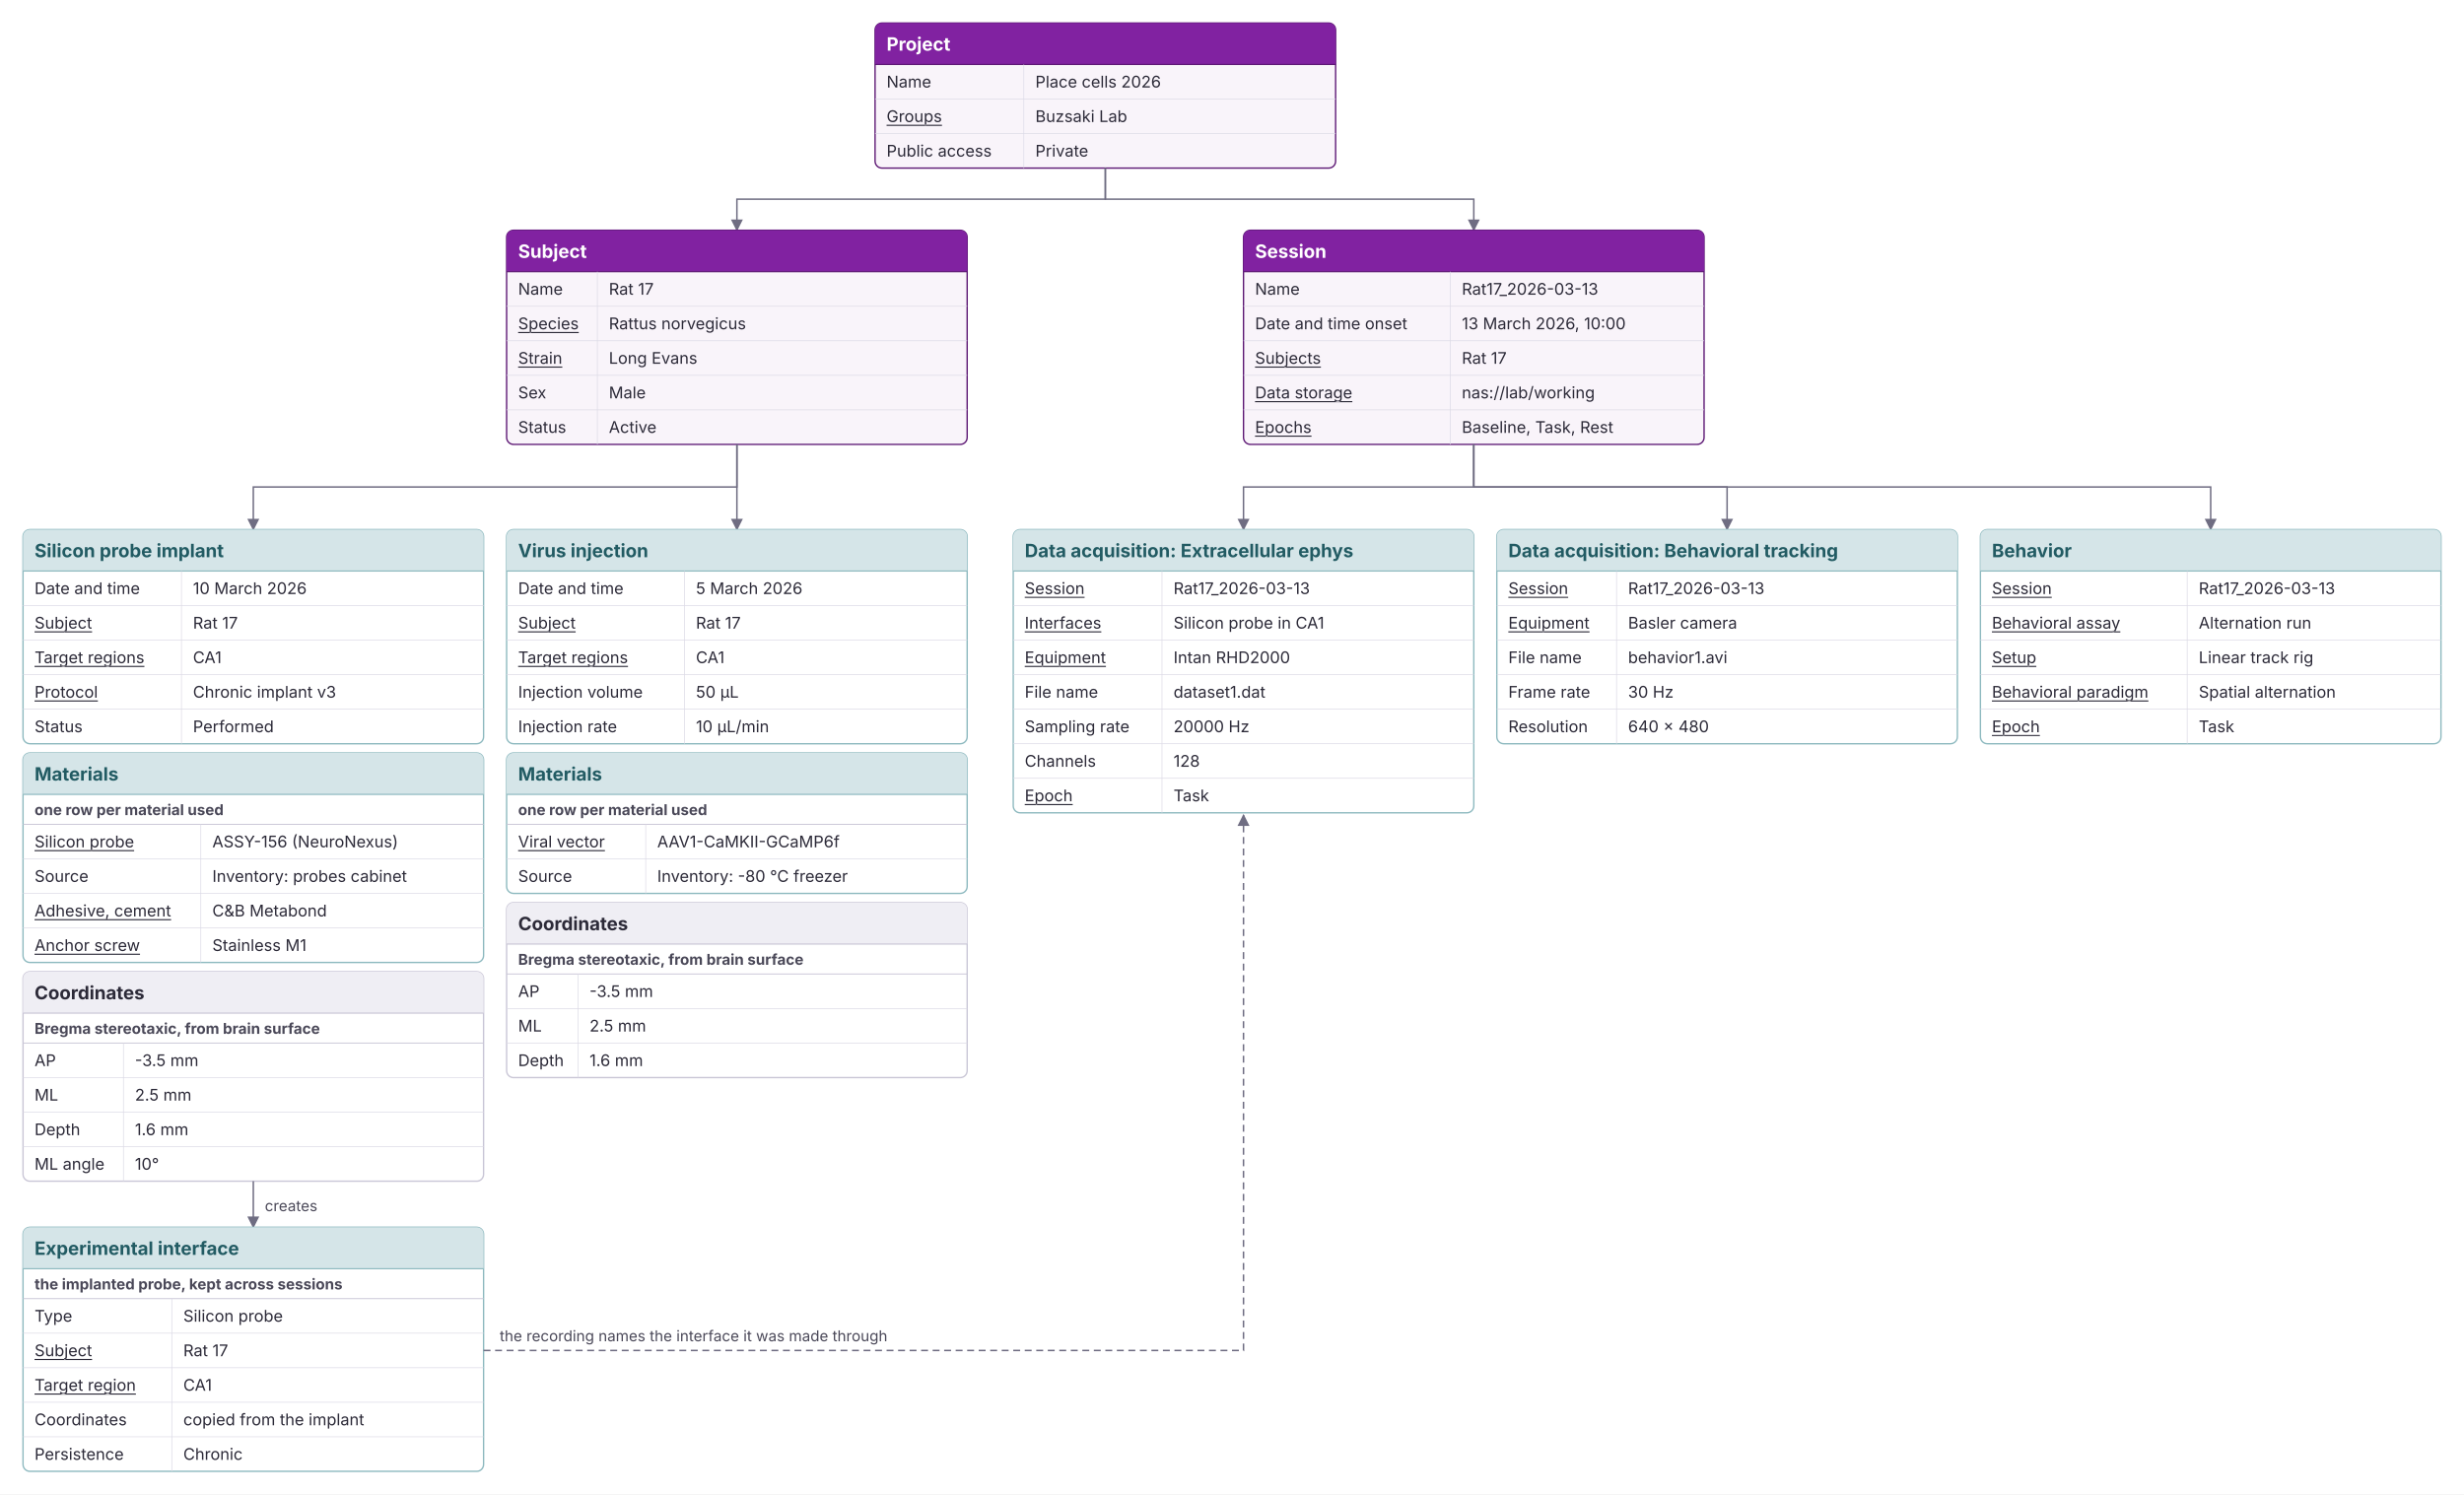
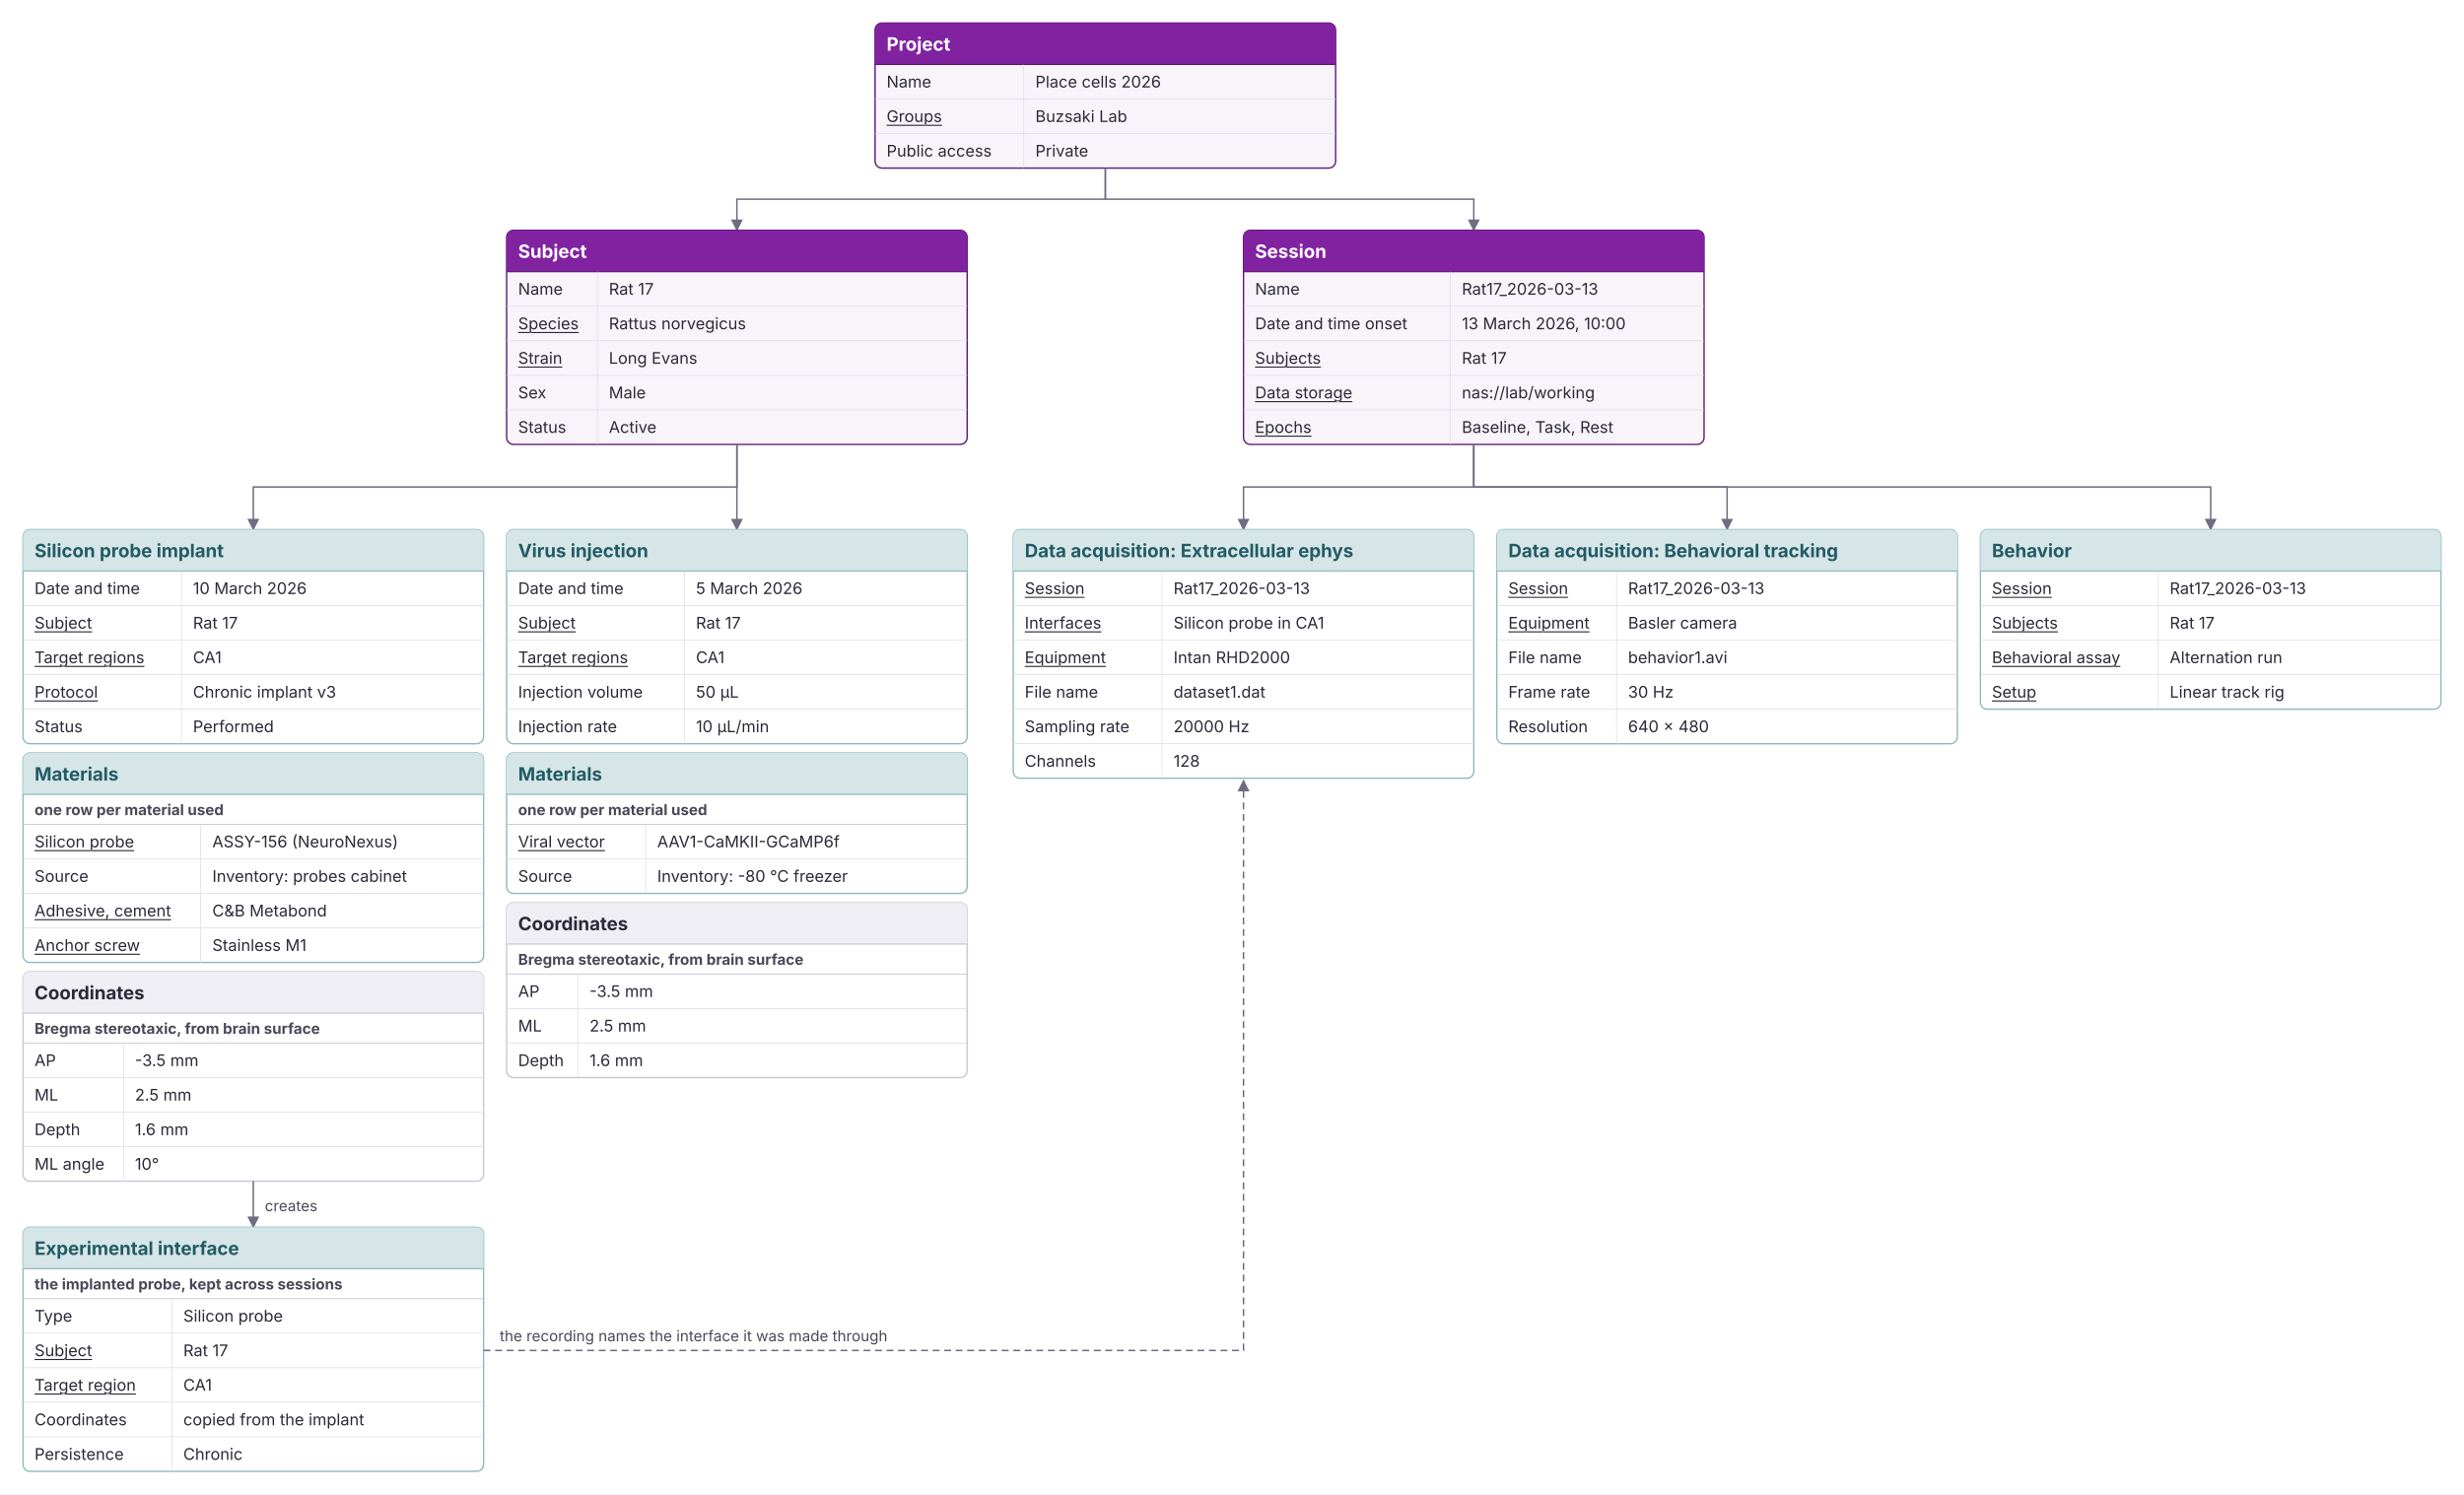
<svg xmlns="http://www.w3.org/2000/svg" viewBox="0 0 2140 1298" width="2140" height="1298" role="img" aria-label="Example: an extracellular recording session in a rat, as BrainSTEM records it">
  <defs>
    <marker id="arrow" viewBox="0 0 10 10" refX="9" refY="5" markerWidth="8" markerHeight="8" orient="auto-start-reverse">
      <path d="M0,0 L10,5 L0,10 z" fill="#6f6d82" />
    </marker>
  </defs>
  <rect width="2140" height="1298" fill="#fff" />
  <rect x="760" y="20" width="400" height="126" rx="6" fill="#f9f4fa" stroke="#5d1874" stroke-width="1.2" />
  <path d="M766,20 h388 a6,6 0 0 1 6,6 v30 h-400 v-30 a6,6 0 0 1 6,-6 z" fill="#8122a1" />
  <path d="M760,56 h400" stroke="#5d1874" stroke-width="1" />
  <text x="770" y="44" font-family="Inter, 'Segoe UI', Helvetica, Arial, sans-serif" font-size="16" text-anchor="start" font-weight="700" fill="#fff">Project</text>
  <text x="770" y="76" font-family="Inter, 'Segoe UI', Helvetica, Arial, sans-serif" font-size="14" text-anchor="start" font-weight="400" fill="#2c2a38">Name</text>
  <text x="899.2" y="76" font-family="Inter, 'Segoe UI', Helvetica, Arial, sans-serif" font-size="14" text-anchor="start" font-weight="400" fill="#2c2a38">Place cells 2026</text>
  <path d="M760,86 h400" stroke="#dcdae6" stroke-width="0.6" />
  <text x="770" y="106" font-family="Inter, 'Segoe UI', Helvetica, Arial, sans-serif" font-size="14" text-anchor="start" font-weight="400" fill="#2c2a38" text-decoration="underline">Groups</text>
  <text x="899.2" y="106" font-family="Inter, 'Segoe UI', Helvetica, Arial, sans-serif" font-size="14" text-anchor="start" font-weight="400" fill="#2c2a38">Buzsaki Lab</text>
  <path d="M760,116 h400" stroke="#dcdae6" stroke-width="0.6" />
  <text x="770" y="136" font-family="Inter, 'Segoe UI', Helvetica, Arial, sans-serif" font-size="14" text-anchor="start" font-weight="400" fill="#2c2a38">Public access</text>
  <text x="899.2" y="136" font-family="Inter, 'Segoe UI', Helvetica, Arial, sans-serif" font-size="14" text-anchor="start" font-weight="400" fill="#2c2a38">Private</text>
  <path d="M889.2,56 v90" stroke="#dcdae6" stroke-width="0.6" />
  <path d="M960.0,146 L960.0,146" fill="none" stroke="#6f6d82" stroke-width="1.3" />
  <path d="M960.0,146 L960.0,173.0 L640.0,173.0 L640.0,200" fill="none" stroke="#6f6d82" stroke-width="1.3" marker-end="url(#arrow)" />
  <path d="M960.0,146 L960.0,173.0 L1280.0,173.0 L1280.0,200" fill="none" stroke="#6f6d82" stroke-width="1.3" marker-end="url(#arrow)" />
  <rect x="440" y="200" width="400" height="186" rx="6" fill="#f9f4fa" stroke="#5d1874" stroke-width="1.2" />
  <path d="M446,200 h388 a6,6 0 0 1 6,6 v30 h-400 v-30 a6,6 0 0 1 6,-6 z" fill="#8122a1" />
  <path d="M440,236 h400" stroke="#5d1874" stroke-width="1" />
  <text x="450" y="224" font-family="Inter, 'Segoe UI', Helvetica, Arial, sans-serif" font-size="16" text-anchor="start" font-weight="700" fill="#fff">Subject</text>
  <text x="450" y="256" font-family="Inter, 'Segoe UI', Helvetica, Arial, sans-serif" font-size="14" text-anchor="start" font-weight="400" fill="#2c2a38">Name</text>
  <text x="528.8" y="256" font-family="Inter, 'Segoe UI', Helvetica, Arial, sans-serif" font-size="14" text-anchor="start" font-weight="400" fill="#2c2a38">Rat 17</text>
  <path d="M440,266 h400" stroke="#dcdae6" stroke-width="0.6" />
  <text x="450" y="286" font-family="Inter, 'Segoe UI', Helvetica, Arial, sans-serif" font-size="14" text-anchor="start" font-weight="400" fill="#2c2a38" text-decoration="underline">Species</text>
  <text x="528.8" y="286" font-family="Inter, 'Segoe UI', Helvetica, Arial, sans-serif" font-size="14" text-anchor="start" font-weight="400" fill="#2c2a38">Rattus norvegicus</text>
  <path d="M440,296 h400" stroke="#dcdae6" stroke-width="0.6" />
  <text x="450" y="316" font-family="Inter, 'Segoe UI', Helvetica, Arial, sans-serif" font-size="14" text-anchor="start" font-weight="400" fill="#2c2a38" text-decoration="underline">Strain</text>
  <text x="528.8" y="316" font-family="Inter, 'Segoe UI', Helvetica, Arial, sans-serif" font-size="14" text-anchor="start" font-weight="400" fill="#2c2a38">Long Evans</text>
  <path d="M440,326 h400" stroke="#dcdae6" stroke-width="0.6" />
  <text x="450" y="346" font-family="Inter, 'Segoe UI', Helvetica, Arial, sans-serif" font-size="14" text-anchor="start" font-weight="400" fill="#2c2a38">Sex</text>
  <text x="528.8" y="346" font-family="Inter, 'Segoe UI', Helvetica, Arial, sans-serif" font-size="14" text-anchor="start" font-weight="400" fill="#2c2a38">Male</text>
  <path d="M440,356 h400" stroke="#dcdae6" stroke-width="0.6" />
  <text x="450" y="376" font-family="Inter, 'Segoe UI', Helvetica, Arial, sans-serif" font-size="14" text-anchor="start" font-weight="400" fill="#2c2a38">Status</text>
  <text x="528.8" y="376" font-family="Inter, 'Segoe UI', Helvetica, Arial, sans-serif" font-size="14" text-anchor="start" font-weight="400" fill="#2c2a38">Active</text>
  <path d="M518.8,236 v150" stroke="#dcdae6" stroke-width="0.6" />
  <rect x="1080" y="200" width="400" height="186" rx="6" fill="#f9f4fa" stroke="#5d1874" stroke-width="1.2" />
  <path d="M1086,200 h388 a6,6 0 0 1 6,6 v30 h-400 v-30 a6,6 0 0 1 6,-6 z" fill="#8122a1" />
  <path d="M1080,236 h400" stroke="#5d1874" stroke-width="1" />
  <text x="1090" y="224" font-family="Inter, 'Segoe UI', Helvetica, Arial, sans-serif" font-size="16" text-anchor="start" font-weight="700" fill="#fff">Session</text>
  <text x="1090" y="256" font-family="Inter, 'Segoe UI', Helvetica, Arial, sans-serif" font-size="14" text-anchor="start" font-weight="400" fill="#2c2a38">Name</text>
  <text x="1269.6" y="256" font-family="Inter, 'Segoe UI', Helvetica, Arial, sans-serif" font-size="14" text-anchor="start" font-weight="400" fill="#2c2a38">Rat17_2026-03-13</text>
  <path d="M1080,266 h400" stroke="#dcdae6" stroke-width="0.6" />
  <text x="1090" y="286" font-family="Inter, 'Segoe UI', Helvetica, Arial, sans-serif" font-size="14" text-anchor="start" font-weight="400" fill="#2c2a38">Date and time onset</text>
  <text x="1269.6" y="286" font-family="Inter, 'Segoe UI', Helvetica, Arial, sans-serif" font-size="14" text-anchor="start" font-weight="400" fill="#2c2a38">13 March 2026, 10:00</text>
  <path d="M1080,296 h400" stroke="#dcdae6" stroke-width="0.6" />
  <text x="1090" y="316" font-family="Inter, 'Segoe UI', Helvetica, Arial, sans-serif" font-size="14" text-anchor="start" font-weight="400" fill="#2c2a38" text-decoration="underline">Subjects</text>
  <text x="1269.6" y="316" font-family="Inter, 'Segoe UI', Helvetica, Arial, sans-serif" font-size="14" text-anchor="start" font-weight="400" fill="#2c2a38">Rat 17</text>
  <path d="M1080,326 h400" stroke="#dcdae6" stroke-width="0.6" />
  <text x="1090" y="346" font-family="Inter, 'Segoe UI', Helvetica, Arial, sans-serif" font-size="14" text-anchor="start" font-weight="400" fill="#2c2a38" text-decoration="underline">Data storage</text>
  <text x="1269.6" y="346" font-family="Inter, 'Segoe UI', Helvetica, Arial, sans-serif" font-size="14" text-anchor="start" font-weight="400" fill="#2c2a38">nas://lab/working</text>
  <path d="M1080,356 h400" stroke="#dcdae6" stroke-width="0.6" />
  <text x="1090" y="376" font-family="Inter, 'Segoe UI', Helvetica, Arial, sans-serif" font-size="14" text-anchor="start" font-weight="400" fill="#2c2a38" text-decoration="underline">Epochs</text>
  <text x="1269.6" y="376" font-family="Inter, 'Segoe UI', Helvetica, Arial, sans-serif" font-size="14" text-anchor="start" font-weight="400" fill="#2c2a38">Baseline, Task, Rest</text>
  <path d="M1259.6,236 v150" stroke="#dcdae6" stroke-width="0.6" />
  <path d="M640.0,386 L640.0,423.0 L220.0,423.0 L220.0,460" fill="none" stroke="#6f6d82" stroke-width="1.3" marker-end="url(#arrow)" />
  <path d="M640.0,386 L640.0,460" fill="none" stroke="#6f6d82" stroke-width="1.3" marker-end="url(#arrow)" />
  <rect x="20" y="460" width="400" height="186" rx="6" fill="#ffffff" stroke="#8db9bf" stroke-width="1.2" />
  <path d="M26,460 h388 a6,6 0 0 1 6,6 v30 h-400 v-30 a6,6 0 0 1 6,-6 z" fill="#d5e5e8" />
  <path d="M20,496 h400" stroke="#8db9bf" stroke-width="1" />
  <text x="30" y="484" font-family="Inter, 'Segoe UI', Helvetica, Arial, sans-serif" font-size="16" text-anchor="start" font-weight="700" fill="#225b63">Silicon probe implant</text>
  <text x="30" y="516" font-family="Inter, 'Segoe UI', Helvetica, Arial, sans-serif" font-size="14" text-anchor="start" font-weight="400" fill="#2c2a38">Date and time</text>
  <text x="167.6" y="516" font-family="Inter, 'Segoe UI', Helvetica, Arial, sans-serif" font-size="14" text-anchor="start" font-weight="400" fill="#2c2a38">10 March 2026</text>
  <path d="M20,526 h400" stroke="#dcdae6" stroke-width="0.6" />
  <text x="30" y="546" font-family="Inter, 'Segoe UI', Helvetica, Arial, sans-serif" font-size="14" text-anchor="start" font-weight="400" fill="#2c2a38" text-decoration="underline">Subject</text>
  <text x="167.6" y="546" font-family="Inter, 'Segoe UI', Helvetica, Arial, sans-serif" font-size="14" text-anchor="start" font-weight="400" fill="#2c2a38">Rat 17</text>
  <path d="M20,556 h400" stroke="#dcdae6" stroke-width="0.6" />
  <text x="30" y="576" font-family="Inter, 'Segoe UI', Helvetica, Arial, sans-serif" font-size="14" text-anchor="start" font-weight="400" fill="#2c2a38" text-decoration="underline">Target regions</text>
  <text x="167.6" y="576" font-family="Inter, 'Segoe UI', Helvetica, Arial, sans-serif" font-size="14" text-anchor="start" font-weight="400" fill="#2c2a38">CA1</text>
  <path d="M20,586 h400" stroke="#dcdae6" stroke-width="0.6" />
  <text x="30" y="606" font-family="Inter, 'Segoe UI', Helvetica, Arial, sans-serif" font-size="14" text-anchor="start" font-weight="400" fill="#2c2a38" text-decoration="underline">Protocol</text>
  <text x="167.6" y="606" font-family="Inter, 'Segoe UI', Helvetica, Arial, sans-serif" font-size="14" text-anchor="start" font-weight="400" fill="#2c2a38">Chronic implant v3</text>
  <path d="M20,616 h400" stroke="#dcdae6" stroke-width="0.6" />
  <text x="30" y="636" font-family="Inter, 'Segoe UI', Helvetica, Arial, sans-serif" font-size="14" text-anchor="start" font-weight="400" fill="#2c2a38">Status</text>
  <text x="167.6" y="636" font-family="Inter, 'Segoe UI', Helvetica, Arial, sans-serif" font-size="14" text-anchor="start" font-weight="400" fill="#2c2a38">Performed</text>
  <path d="M157.6,496 v150" stroke="#dcdae6" stroke-width="0.6" />
  <rect x="20" y="654" width="400" height="182" rx="6" fill="#ffffff" stroke="#8db9bf" stroke-width="1.2" />
  <path d="M26,654 h388 a6,6 0 0 1 6,6 v30 h-400 v-30 a6,6 0 0 1 6,-6 z" fill="#d5e5e8" />
  <path d="M20,690 h400" stroke="#8db9bf" stroke-width="1" />
  <text x="30" y="678" font-family="Inter, 'Segoe UI', Helvetica, Arial, sans-serif" font-size="16" text-anchor="start" font-weight="700" fill="#225b63">Materials</text>
  <text x="30" y="708" font-family="Inter, 'Segoe UI', Helvetica, Arial, sans-serif" font-size="13" text-anchor="start" font-weight="700" fill="#4a4858">one row per material used</text>
  <path d="M20,716 h400" stroke="#c9c6d6" stroke-width="0.8" />
  <text x="30" y="736" font-family="Inter, 'Segoe UI', Helvetica, Arial, sans-serif" font-size="14" text-anchor="start" font-weight="400" fill="#2c2a38" text-decoration="underline">Silicon probe</text>
  <text x="184.4" y="736" font-family="Inter, 'Segoe UI', Helvetica, Arial, sans-serif" font-size="14" text-anchor="start" font-weight="400" fill="#2c2a38">ASSY-156 (NeuroNexus)</text>
  <path d="M20,746 h400" stroke="#dcdae6" stroke-width="0.6" />
  <text x="30" y="766" font-family="Inter, 'Segoe UI', Helvetica, Arial, sans-serif" font-size="14" text-anchor="start" font-weight="400" fill="#2c2a38">Source</text>
  <text x="184.4" y="766" font-family="Inter, 'Segoe UI', Helvetica, Arial, sans-serif" font-size="14" text-anchor="start" font-weight="400" fill="#2c2a38">Inventory: probes cabinet</text>
  <path d="M20,776 h400" stroke="#dcdae6" stroke-width="0.6" />
  <text x="30" y="796" font-family="Inter, 'Segoe UI', Helvetica, Arial, sans-serif" font-size="14" text-anchor="start" font-weight="400" fill="#2c2a38" text-decoration="underline">Adhesive, cement</text>
  <text x="184.4" y="796" font-family="Inter, 'Segoe UI', Helvetica, Arial, sans-serif" font-size="14" text-anchor="start" font-weight="400" fill="#2c2a38">C&amp;B Metabond</text>
  <path d="M20,806 h400" stroke="#dcdae6" stroke-width="0.6" />
  <text x="30" y="826" font-family="Inter, 'Segoe UI', Helvetica, Arial, sans-serif" font-size="14" text-anchor="start" font-weight="400" fill="#2c2a38" text-decoration="underline">Anchor screw</text>
  <text x="184.4" y="826" font-family="Inter, 'Segoe UI', Helvetica, Arial, sans-serif" font-size="14" text-anchor="start" font-weight="400" fill="#2c2a38">Stainless M1</text>
  <path d="M174.4,716 v120" stroke="#dcdae6" stroke-width="0.6" />
  <rect x="20" y="844" width="400" height="182" rx="6" fill="#ffffff" stroke="#c9c6d6" stroke-width="1.2" />
  <path d="M26,844 h388 a6,6 0 0 1 6,6 v30 h-400 v-30 a6,6 0 0 1 6,-6 z" fill="#efeef4" />
  <path d="M20,880 h400" stroke="#c9c6d6" stroke-width="1" />
  <text x="30" y="868" font-family="Inter, 'Segoe UI', Helvetica, Arial, sans-serif" font-size="16" text-anchor="start" font-weight="700" fill="#2c2a38">Coordinates</text>
  <text x="30" y="898" font-family="Inter, 'Segoe UI', Helvetica, Arial, sans-serif" font-size="13" text-anchor="start" font-weight="700" fill="#4a4858">Bregma stereotaxic, from brain surface</text>
  <path d="M20,906 h400" stroke="#c9c6d6" stroke-width="0.8" />
  <text x="30" y="926" font-family="Inter, 'Segoe UI', Helvetica, Arial, sans-serif" font-size="14" text-anchor="start" font-weight="400" fill="#2c2a38">AP</text>
  <text x="117.2" y="926" font-family="Inter, 'Segoe UI', Helvetica, Arial, sans-serif" font-size="14" text-anchor="start" font-weight="400" fill="#2c2a38">-3.5 mm</text>
  <path d="M20,936 h400" stroke="#dcdae6" stroke-width="0.6" />
  <text x="30" y="956" font-family="Inter, 'Segoe UI', Helvetica, Arial, sans-serif" font-size="14" text-anchor="start" font-weight="400" fill="#2c2a38">ML</text>
  <text x="117.2" y="956" font-family="Inter, 'Segoe UI', Helvetica, Arial, sans-serif" font-size="14" text-anchor="start" font-weight="400" fill="#2c2a38">2.5 mm</text>
  <path d="M20,966 h400" stroke="#dcdae6" stroke-width="0.6" />
  <text x="30" y="986" font-family="Inter, 'Segoe UI', Helvetica, Arial, sans-serif" font-size="14" text-anchor="start" font-weight="400" fill="#2c2a38">Depth</text>
  <text x="117.2" y="986" font-family="Inter, 'Segoe UI', Helvetica, Arial, sans-serif" font-size="14" text-anchor="start" font-weight="400" fill="#2c2a38">1.6 mm</text>
  <path d="M20,996 h400" stroke="#dcdae6" stroke-width="0.6" />
  <text x="30" y="1016" font-family="Inter, 'Segoe UI', Helvetica, Arial, sans-serif" font-size="14" text-anchor="start" font-weight="400" fill="#2c2a38">ML angle</text>
  <text x="117.2" y="1016" font-family="Inter, 'Segoe UI', Helvetica, Arial, sans-serif" font-size="14" text-anchor="start" font-weight="400" fill="#2c2a38">10°</text>
  <path d="M107.2,906 v120" stroke="#dcdae6" stroke-width="0.6" />
  <rect x="440" y="460" width="400" height="186" rx="6" fill="#ffffff" stroke="#8db9bf" stroke-width="1.2" />
  <path d="M446,460 h388 a6,6 0 0 1 6,6 v30 h-400 v-30 a6,6 0 0 1 6,-6 z" fill="#d5e5e8" />
  <path d="M440,496 h400" stroke="#8db9bf" stroke-width="1" />
  <text x="450" y="484" font-family="Inter, 'Segoe UI', Helvetica, Arial, sans-serif" font-size="16" text-anchor="start" font-weight="700" fill="#225b63">Virus injection</text>
  <text x="450" y="516" font-family="Inter, 'Segoe UI', Helvetica, Arial, sans-serif" font-size="14" text-anchor="start" font-weight="400" fill="#2c2a38">Date and time</text>
  <text x="604.4" y="516" font-family="Inter, 'Segoe UI', Helvetica, Arial, sans-serif" font-size="14" text-anchor="start" font-weight="400" fill="#2c2a38">5 March 2026</text>
  <path d="M440,526 h400" stroke="#dcdae6" stroke-width="0.6" />
  <text x="450" y="546" font-family="Inter, 'Segoe UI', Helvetica, Arial, sans-serif" font-size="14" text-anchor="start" font-weight="400" fill="#2c2a38" text-decoration="underline">Subject</text>
  <text x="604.4" y="546" font-family="Inter, 'Segoe UI', Helvetica, Arial, sans-serif" font-size="14" text-anchor="start" font-weight="400" fill="#2c2a38">Rat 17</text>
  <path d="M440,556 h400" stroke="#dcdae6" stroke-width="0.6" />
  <text x="450" y="576" font-family="Inter, 'Segoe UI', Helvetica, Arial, sans-serif" font-size="14" text-anchor="start" font-weight="400" fill="#2c2a38" text-decoration="underline">Target regions</text>
  <text x="604.4" y="576" font-family="Inter, 'Segoe UI', Helvetica, Arial, sans-serif" font-size="14" text-anchor="start" font-weight="400" fill="#2c2a38">CA1</text>
  <path d="M440,586 h400" stroke="#dcdae6" stroke-width="0.6" />
  <text x="450" y="606" font-family="Inter, 'Segoe UI', Helvetica, Arial, sans-serif" font-size="14" text-anchor="start" font-weight="400" fill="#2c2a38">Injection volume</text>
  <text x="604.4" y="606" font-family="Inter, 'Segoe UI', Helvetica, Arial, sans-serif" font-size="14" text-anchor="start" font-weight="400" fill="#2c2a38">50 µL</text>
  <path d="M440,616 h400" stroke="#dcdae6" stroke-width="0.6" />
  <text x="450" y="636" font-family="Inter, 'Segoe UI', Helvetica, Arial, sans-serif" font-size="14" text-anchor="start" font-weight="400" fill="#2c2a38">Injection rate</text>
  <text x="604.4" y="636" font-family="Inter, 'Segoe UI', Helvetica, Arial, sans-serif" font-size="14" text-anchor="start" font-weight="400" fill="#2c2a38">10 µL/min</text>
  <path d="M594.4,496 v150" stroke="#dcdae6" stroke-width="0.6" />
  <rect x="440" y="654" width="400" height="122" rx="6" fill="#ffffff" stroke="#8db9bf" stroke-width="1.2" />
  <path d="M446,654 h388 a6,6 0 0 1 6,6 v30 h-400 v-30 a6,6 0 0 1 6,-6 z" fill="#d5e5e8" />
  <path d="M440,690 h400" stroke="#8db9bf" stroke-width="1" />
  <text x="450" y="678" font-family="Inter, 'Segoe UI', Helvetica, Arial, sans-serif" font-size="16" text-anchor="start" font-weight="700" fill="#225b63">Materials</text>
  <text x="450" y="708" font-family="Inter, 'Segoe UI', Helvetica, Arial, sans-serif" font-size="13" text-anchor="start" font-weight="700" fill="#4a4858">one row per material used</text>
  <path d="M440,716 h400" stroke="#c9c6d6" stroke-width="0.8" />
  <text x="450" y="736" font-family="Inter, 'Segoe UI', Helvetica, Arial, sans-serif" font-size="14" text-anchor="start" font-weight="400" fill="#2c2a38" text-decoration="underline">Viral vector</text>
  <text x="570.8" y="736" font-family="Inter, 'Segoe UI', Helvetica, Arial, sans-serif" font-size="14" text-anchor="start" font-weight="400" fill="#2c2a38">AAV1-CaMKII-GCaMP6f</text>
  <path d="M440,746 h400" stroke="#dcdae6" stroke-width="0.6" />
  <text x="450" y="766" font-family="Inter, 'Segoe UI', Helvetica, Arial, sans-serif" font-size="14" text-anchor="start" font-weight="400" fill="#2c2a38">Source</text>
  <text x="570.8" y="766" font-family="Inter, 'Segoe UI', Helvetica, Arial, sans-serif" font-size="14" text-anchor="start" font-weight="400" fill="#2c2a38">Inventory: -80 °C freezer</text>
  <path d="M560.8,716 v60" stroke="#dcdae6" stroke-width="0.6" />
  <rect x="440" y="784" width="400" height="152" rx="6" fill="#ffffff" stroke="#c9c6d6" stroke-width="1.2" />
  <path d="M446,784 h388 a6,6 0 0 1 6,6 v30 h-400 v-30 a6,6 0 0 1 6,-6 z" fill="#efeef4" />
  <path d="M440,820 h400" stroke="#c9c6d6" stroke-width="1" />
  <text x="450" y="808" font-family="Inter, 'Segoe UI', Helvetica, Arial, sans-serif" font-size="16" text-anchor="start" font-weight="700" fill="#2c2a38">Coordinates</text>
  <text x="450" y="838" font-family="Inter, 'Segoe UI', Helvetica, Arial, sans-serif" font-size="13" text-anchor="start" font-weight="700" fill="#4a4858">Bregma stereotaxic, from brain surface</text>
  <path d="M440,846 h400" stroke="#c9c6d6" stroke-width="0.8" />
  <text x="450" y="866" font-family="Inter, 'Segoe UI', Helvetica, Arial, sans-serif" font-size="14" text-anchor="start" font-weight="400" fill="#2c2a38">AP</text>
  <text x="512.0" y="866" font-family="Inter, 'Segoe UI', Helvetica, Arial, sans-serif" font-size="14" text-anchor="start" font-weight="400" fill="#2c2a38">-3.5 mm</text>
  <path d="M440,876 h400" stroke="#dcdae6" stroke-width="0.6" />
  <text x="450" y="896" font-family="Inter, 'Segoe UI', Helvetica, Arial, sans-serif" font-size="14" text-anchor="start" font-weight="400" fill="#2c2a38">ML</text>
  <text x="512.0" y="896" font-family="Inter, 'Segoe UI', Helvetica, Arial, sans-serif" font-size="14" text-anchor="start" font-weight="400" fill="#2c2a38">2.5 mm</text>
  <path d="M440,906 h400" stroke="#dcdae6" stroke-width="0.6" />
  <text x="450" y="926" font-family="Inter, 'Segoe UI', Helvetica, Arial, sans-serif" font-size="14" text-anchor="start" font-weight="400" fill="#2c2a38">Depth</text>
  <text x="512.0" y="926" font-family="Inter, 'Segoe UI', Helvetica, Arial, sans-serif" font-size="14" text-anchor="start" font-weight="400" fill="#2c2a38">1.6 mm</text>
  <path d="M502.0,846 v90" stroke="#dcdae6" stroke-width="0.6" />
  <path d="M220.0,1026 L220.0,1066" fill="none" stroke="#6f6d82" stroke-width="1.3" marker-end="url(#arrow)" />
  <text x="230.0" y="1052" font-family="Inter, 'Segoe UI', Helvetica, Arial, sans-serif" font-size="13" text-anchor="start" font-weight="400" fill="#4a4858">creates</text>
  <rect x="20" y="1066" width="400" height="212" rx="6" fill="#ffffff" stroke="#8db9bf" stroke-width="1.2" />
  <path d="M26,1066 h388 a6,6 0 0 1 6,6 v30 h-400 v-30 a6,6 0 0 1 6,-6 z" fill="#d5e5e8" />
  <path d="M20,1102 h400" stroke="#8db9bf" stroke-width="1" />
  <text x="30" y="1090" font-family="Inter, 'Segoe UI', Helvetica, Arial, sans-serif" font-size="16" text-anchor="start" font-weight="700" fill="#225b63">Experimental interface</text>
  <text x="30" y="1120" font-family="Inter, 'Segoe UI', Helvetica, Arial, sans-serif" font-size="13" text-anchor="start" font-weight="700" fill="#4a4858">the implanted probe, kept across sessions</text>
  <path d="M20,1128 h400" stroke="#c9c6d6" stroke-width="0.8" />
  <text x="30" y="1148" font-family="Inter, 'Segoe UI', Helvetica, Arial, sans-serif" font-size="14" text-anchor="start" font-weight="400" fill="#2c2a38">Type</text>
  <text x="159.2" y="1148" font-family="Inter, 'Segoe UI', Helvetica, Arial, sans-serif" font-size="14" text-anchor="start" font-weight="400" fill="#2c2a38">Silicon probe</text>
  <path d="M20,1158 h400" stroke="#dcdae6" stroke-width="0.6" />
  <text x="30" y="1178" font-family="Inter, 'Segoe UI', Helvetica, Arial, sans-serif" font-size="14" text-anchor="start" font-weight="400" fill="#2c2a38" text-decoration="underline">Subject</text>
  <text x="159.2" y="1178" font-family="Inter, 'Segoe UI', Helvetica, Arial, sans-serif" font-size="14" text-anchor="start" font-weight="400" fill="#2c2a38">Rat 17</text>
  <path d="M20,1188 h400" stroke="#dcdae6" stroke-width="0.6" />
  <text x="30" y="1208" font-family="Inter, 'Segoe UI', Helvetica, Arial, sans-serif" font-size="14" text-anchor="start" font-weight="400" fill="#2c2a38" text-decoration="underline">Target region</text>
  <text x="159.2" y="1208" font-family="Inter, 'Segoe UI', Helvetica, Arial, sans-serif" font-size="14" text-anchor="start" font-weight="400" fill="#2c2a38">CA1</text>
  <path d="M20,1218 h400" stroke="#dcdae6" stroke-width="0.6" />
  <text x="30" y="1238" font-family="Inter, 'Segoe UI', Helvetica, Arial, sans-serif" font-size="14" text-anchor="start" font-weight="400" fill="#2c2a38">Coordinates</text>
  <text x="159.2" y="1238" font-family="Inter, 'Segoe UI', Helvetica, Arial, sans-serif" font-size="14" text-anchor="start" font-weight="400" fill="#2c2a38">copied from the implant</text>
  <path d="M20,1248 h400" stroke="#dcdae6" stroke-width="0.6" />
  <text x="30" y="1268" font-family="Inter, 'Segoe UI', Helvetica, Arial, sans-serif" font-size="14" text-anchor="start" font-weight="400" fill="#2c2a38">Persistence</text>
  <text x="159.2" y="1268" font-family="Inter, 'Segoe UI', Helvetica, Arial, sans-serif" font-size="14" text-anchor="start" font-weight="400" fill="#2c2a38">Chronic</text>
  <path d="M149.2,1128 v150" stroke="#dcdae6" stroke-width="0.6" />
  <path d="M1280.0,386 L1280.0,423.0 L1080.0,423.0 L1080.0,460" fill="none" stroke="#6f6d82" stroke-width="1.3" marker-end="url(#arrow)" />
  <path d="M1280.0,386 L1280.0,423.0 L1500.0,423.0 L1500.0,460" fill="none" stroke="#6f6d82" stroke-width="1.3" marker-end="url(#arrow)" />
  <path d="M1280.0,386 L1280.0,423.0 L1920.0,423.0 L1920.0,460" fill="none" stroke="#6f6d82" stroke-width="1.3" marker-end="url(#arrow)" />
-   <rect x="880" y="460" width="400" height="246" rx="6" fill="#ffffff" stroke="#8db9bf" stroke-width="1.2" />
+   <rect x="880" y="460" width="400" height="216" rx="6" fill="#ffffff" stroke="#8db9bf" stroke-width="1.2" />
  <path d="M886,460 h388 a6,6 0 0 1 6,6 v30 h-400 v-30 a6,6 0 0 1 6,-6 z" fill="#d5e5e8" />
  <path d="M880,496 h400" stroke="#8db9bf" stroke-width="1" />
  <text x="890" y="484" font-family="Inter, 'Segoe UI', Helvetica, Arial, sans-serif" font-size="16" text-anchor="start" font-weight="700" fill="#225b63">Data acquisition: Extracellular ephys</text>
  <text x="890" y="516" font-family="Inter, 'Segoe UI', Helvetica, Arial, sans-serif" font-size="14" text-anchor="start" font-weight="400" fill="#2c2a38" text-decoration="underline">Session</text>
  <text x="1019.2" y="516" font-family="Inter, 'Segoe UI', Helvetica, Arial, sans-serif" font-size="14" text-anchor="start" font-weight="400" fill="#2c2a38">Rat17_2026-03-13</text>
  <path d="M880,526 h400" stroke="#dcdae6" stroke-width="0.6" />
  <text x="890" y="546" font-family="Inter, 'Segoe UI', Helvetica, Arial, sans-serif" font-size="14" text-anchor="start" font-weight="400" fill="#2c2a38" text-decoration="underline">Interfaces</text>
  <text x="1019.2" y="546" font-family="Inter, 'Segoe UI', Helvetica, Arial, sans-serif" font-size="14" text-anchor="start" font-weight="400" fill="#2c2a38">Silicon probe in CA1</text>
  <path d="M880,556 h400" stroke="#dcdae6" stroke-width="0.6" />
  <text x="890" y="576" font-family="Inter, 'Segoe UI', Helvetica, Arial, sans-serif" font-size="14" text-anchor="start" font-weight="400" fill="#2c2a38" text-decoration="underline">Equipment</text>
  <text x="1019.2" y="576" font-family="Inter, 'Segoe UI', Helvetica, Arial, sans-serif" font-size="14" text-anchor="start" font-weight="400" fill="#2c2a38">Intan RHD2000</text>
  <path d="M880,586 h400" stroke="#dcdae6" stroke-width="0.6" />
  <text x="890" y="606" font-family="Inter, 'Segoe UI', Helvetica, Arial, sans-serif" font-size="14" text-anchor="start" font-weight="400" fill="#2c2a38">File name</text>
  <text x="1019.2" y="606" font-family="Inter, 'Segoe UI', Helvetica, Arial, sans-serif" font-size="14" text-anchor="start" font-weight="400" fill="#2c2a38">dataset1.dat</text>
  <path d="M880,616 h400" stroke="#dcdae6" stroke-width="0.6" />
  <text x="890" y="636" font-family="Inter, 'Segoe UI', Helvetica, Arial, sans-serif" font-size="14" text-anchor="start" font-weight="400" fill="#2c2a38">Sampling rate</text>
  <text x="1019.2" y="636" font-family="Inter, 'Segoe UI', Helvetica, Arial, sans-serif" font-size="14" text-anchor="start" font-weight="400" fill="#2c2a38">20000 Hz</text>
  <path d="M880,646 h400" stroke="#dcdae6" stroke-width="0.6" />
  <text x="890" y="666" font-family="Inter, 'Segoe UI', Helvetica, Arial, sans-serif" font-size="14" text-anchor="start" font-weight="400" fill="#2c2a38">Channels</text>
  <text x="1019.2" y="666" font-family="Inter, 'Segoe UI', Helvetica, Arial, sans-serif" font-size="14" text-anchor="start" font-weight="400" fill="#2c2a38">128</text>
-   <path d="M880,676 h400" stroke="#dcdae6" stroke-width="0.6" />
-   <text x="890" y="696" font-family="Inter, 'Segoe UI', Helvetica, Arial, sans-serif" font-size="14" text-anchor="start" font-weight="400" fill="#2c2a38" text-decoration="underline">Epoch</text>
-   <text x="1019.2" y="696" font-family="Inter, 'Segoe UI', Helvetica, Arial, sans-serif" font-size="14" text-anchor="start" font-weight="400" fill="#2c2a38">Task</text>
-   <path d="M1009.2,496 v210" stroke="#dcdae6" stroke-width="0.6" />
+   <path d="M1009.2,496 v180" stroke="#dcdae6" stroke-width="0.6" />
  <rect x="1300" y="460" width="400" height="186" rx="6" fill="#ffffff" stroke="#8db9bf" stroke-width="1.2" />
  <path d="M1306,460 h388 a6,6 0 0 1 6,6 v30 h-400 v-30 a6,6 0 0 1 6,-6 z" fill="#d5e5e8" />
  <path d="M1300,496 h400" stroke="#8db9bf" stroke-width="1" />
  <text x="1310" y="484" font-family="Inter, 'Segoe UI', Helvetica, Arial, sans-serif" font-size="16" text-anchor="start" font-weight="700" fill="#225b63">Data acquisition: Behavioral tracking</text>
  <text x="1310" y="516" font-family="Inter, 'Segoe UI', Helvetica, Arial, sans-serif" font-size="14" text-anchor="start" font-weight="400" fill="#2c2a38" text-decoration="underline">Session</text>
  <text x="1414.0" y="516" font-family="Inter, 'Segoe UI', Helvetica, Arial, sans-serif" font-size="14" text-anchor="start" font-weight="400" fill="#2c2a38">Rat17_2026-03-13</text>
  <path d="M1300,526 h400" stroke="#dcdae6" stroke-width="0.6" />
  <text x="1310" y="546" font-family="Inter, 'Segoe UI', Helvetica, Arial, sans-serif" font-size="14" text-anchor="start" font-weight="400" fill="#2c2a38" text-decoration="underline">Equipment</text>
  <text x="1414.0" y="546" font-family="Inter, 'Segoe UI', Helvetica, Arial, sans-serif" font-size="14" text-anchor="start" font-weight="400" fill="#2c2a38">Basler camera</text>
  <path d="M1300,556 h400" stroke="#dcdae6" stroke-width="0.6" />
  <text x="1310" y="576" font-family="Inter, 'Segoe UI', Helvetica, Arial, sans-serif" font-size="14" text-anchor="start" font-weight="400" fill="#2c2a38">File name</text>
  <text x="1414.0" y="576" font-family="Inter, 'Segoe UI', Helvetica, Arial, sans-serif" font-size="14" text-anchor="start" font-weight="400" fill="#2c2a38">behavior1.avi</text>
  <path d="M1300,586 h400" stroke="#dcdae6" stroke-width="0.6" />
  <text x="1310" y="606" font-family="Inter, 'Segoe UI', Helvetica, Arial, sans-serif" font-size="14" text-anchor="start" font-weight="400" fill="#2c2a38">Frame rate</text>
  <text x="1414.0" y="606" font-family="Inter, 'Segoe UI', Helvetica, Arial, sans-serif" font-size="14" text-anchor="start" font-weight="400" fill="#2c2a38">30 Hz</text>
  <path d="M1300,616 h400" stroke="#dcdae6" stroke-width="0.6" />
  <text x="1310" y="636" font-family="Inter, 'Segoe UI', Helvetica, Arial, sans-serif" font-size="14" text-anchor="start" font-weight="400" fill="#2c2a38">Resolution</text>
  <text x="1414.0" y="636" font-family="Inter, 'Segoe UI', Helvetica, Arial, sans-serif" font-size="14" text-anchor="start" font-weight="400" fill="#2c2a38">640 × 480</text>
  <path d="M1404.0,496 v150" stroke="#dcdae6" stroke-width="0.6" />
-   <rect x="1720" y="460" width="400" height="186" rx="6" fill="#ffffff" stroke="#8db9bf" stroke-width="1.2" />
+   <rect x="1720" y="460" width="400" height="156" rx="6" fill="#ffffff" stroke="#8db9bf" stroke-width="1.2" />
  <path d="M1726,460 h388 a6,6 0 0 1 6,6 v30 h-400 v-30 a6,6 0 0 1 6,-6 z" fill="#d5e5e8" />
  <path d="M1720,496 h400" stroke="#8db9bf" stroke-width="1" />
  <text x="1730" y="484" font-family="Inter, 'Segoe UI', Helvetica, Arial, sans-serif" font-size="16" text-anchor="start" font-weight="700" fill="#225b63">Behavior</text>
  <text x="1730" y="516" font-family="Inter, 'Segoe UI', Helvetica, Arial, sans-serif" font-size="14" text-anchor="start" font-weight="400" fill="#2c2a38" text-decoration="underline">Session</text>
-   <text x="1909.6" y="516" font-family="Inter, 'Segoe UI', Helvetica, Arial, sans-serif" font-size="14" text-anchor="start" font-weight="400" fill="#2c2a38">Rat17_2026-03-13</text>
+   <text x="1884.4" y="516" font-family="Inter, 'Segoe UI', Helvetica, Arial, sans-serif" font-size="14" text-anchor="start" font-weight="400" fill="#2c2a38">Rat17_2026-03-13</text>
  <path d="M1720,526 h400" stroke="#dcdae6" stroke-width="0.6" />
-   <text x="1730" y="546" font-family="Inter, 'Segoe UI', Helvetica, Arial, sans-serif" font-size="14" text-anchor="start" font-weight="400" fill="#2c2a38" text-decoration="underline">Behavioral assay</text>
-   <text x="1909.6" y="546" font-family="Inter, 'Segoe UI', Helvetica, Arial, sans-serif" font-size="14" text-anchor="start" font-weight="400" fill="#2c2a38">Alternation run</text>
+   <text x="1730" y="546" font-family="Inter, 'Segoe UI', Helvetica, Arial, sans-serif" font-size="14" text-anchor="start" font-weight="400" fill="#2c2a38" text-decoration="underline">Subjects</text>
+   <text x="1884.4" y="546" font-family="Inter, 'Segoe UI', Helvetica, Arial, sans-serif" font-size="14" text-anchor="start" font-weight="400" fill="#2c2a38">Rat 17</text>
  <path d="M1720,556 h400" stroke="#dcdae6" stroke-width="0.6" />
-   <text x="1730" y="576" font-family="Inter, 'Segoe UI', Helvetica, Arial, sans-serif" font-size="14" text-anchor="start" font-weight="400" fill="#2c2a38" text-decoration="underline">Setup</text>
-   <text x="1909.6" y="576" font-family="Inter, 'Segoe UI', Helvetica, Arial, sans-serif" font-size="14" text-anchor="start" font-weight="400" fill="#2c2a38">Linear track rig</text>
+   <text x="1730" y="576" font-family="Inter, 'Segoe UI', Helvetica, Arial, sans-serif" font-size="14" text-anchor="start" font-weight="400" fill="#2c2a38" text-decoration="underline">Behavioral assay</text>
+   <text x="1884.4" y="576" font-family="Inter, 'Segoe UI', Helvetica, Arial, sans-serif" font-size="14" text-anchor="start" font-weight="400" fill="#2c2a38">Alternation run</text>
  <path d="M1720,586 h400" stroke="#dcdae6" stroke-width="0.6" />
-   <text x="1730" y="606" font-family="Inter, 'Segoe UI', Helvetica, Arial, sans-serif" font-size="14" text-anchor="start" font-weight="400" fill="#2c2a38" text-decoration="underline">Behavioral paradigm</text>
-   <text x="1909.6" y="606" font-family="Inter, 'Segoe UI', Helvetica, Arial, sans-serif" font-size="14" text-anchor="start" font-weight="400" fill="#2c2a38">Spatial alternation</text>
-   <path d="M1720,616 h400" stroke="#dcdae6" stroke-width="0.6" />
-   <text x="1730" y="636" font-family="Inter, 'Segoe UI', Helvetica, Arial, sans-serif" font-size="14" text-anchor="start" font-weight="400" fill="#2c2a38" text-decoration="underline">Epoch</text>
-   <text x="1909.6" y="636" font-family="Inter, 'Segoe UI', Helvetica, Arial, sans-serif" font-size="14" text-anchor="start" font-weight="400" fill="#2c2a38">Task</text>
-   <path d="M1899.6,496 v150" stroke="#dcdae6" stroke-width="0.6" />
-   <path d="M420,1173.0 L1080.0,1173.0 L1080.0,708" fill="none" stroke="#6f6d82" stroke-width="1.3" stroke-dasharray="6 4" marker-end="url(#arrow)" />
+   <text x="1730" y="606" font-family="Inter, 'Segoe UI', Helvetica, Arial, sans-serif" font-size="14" text-anchor="start" font-weight="400" fill="#2c2a38" text-decoration="underline">Setup</text>
+   <text x="1884.4" y="606" font-family="Inter, 'Segoe UI', Helvetica, Arial, sans-serif" font-size="14" text-anchor="start" font-weight="400" fill="#2c2a38">Linear track rig</text>
+   <path d="M1874.4,496 v120" stroke="#dcdae6" stroke-width="0.6" />
+   <path d="M420,1173.0 L1080.0,1173.0 L1080.0,678" fill="none" stroke="#6f6d82" stroke-width="1.3" stroke-dasharray="6 4" marker-end="url(#arrow)" />
  <text x="434" y="1165.0" font-family="Inter, 'Segoe UI', Helvetica, Arial, sans-serif" font-size="13" text-anchor="start" font-weight="400" fill="#4a4858">the recording names the interface it was made through</text>
</svg>
